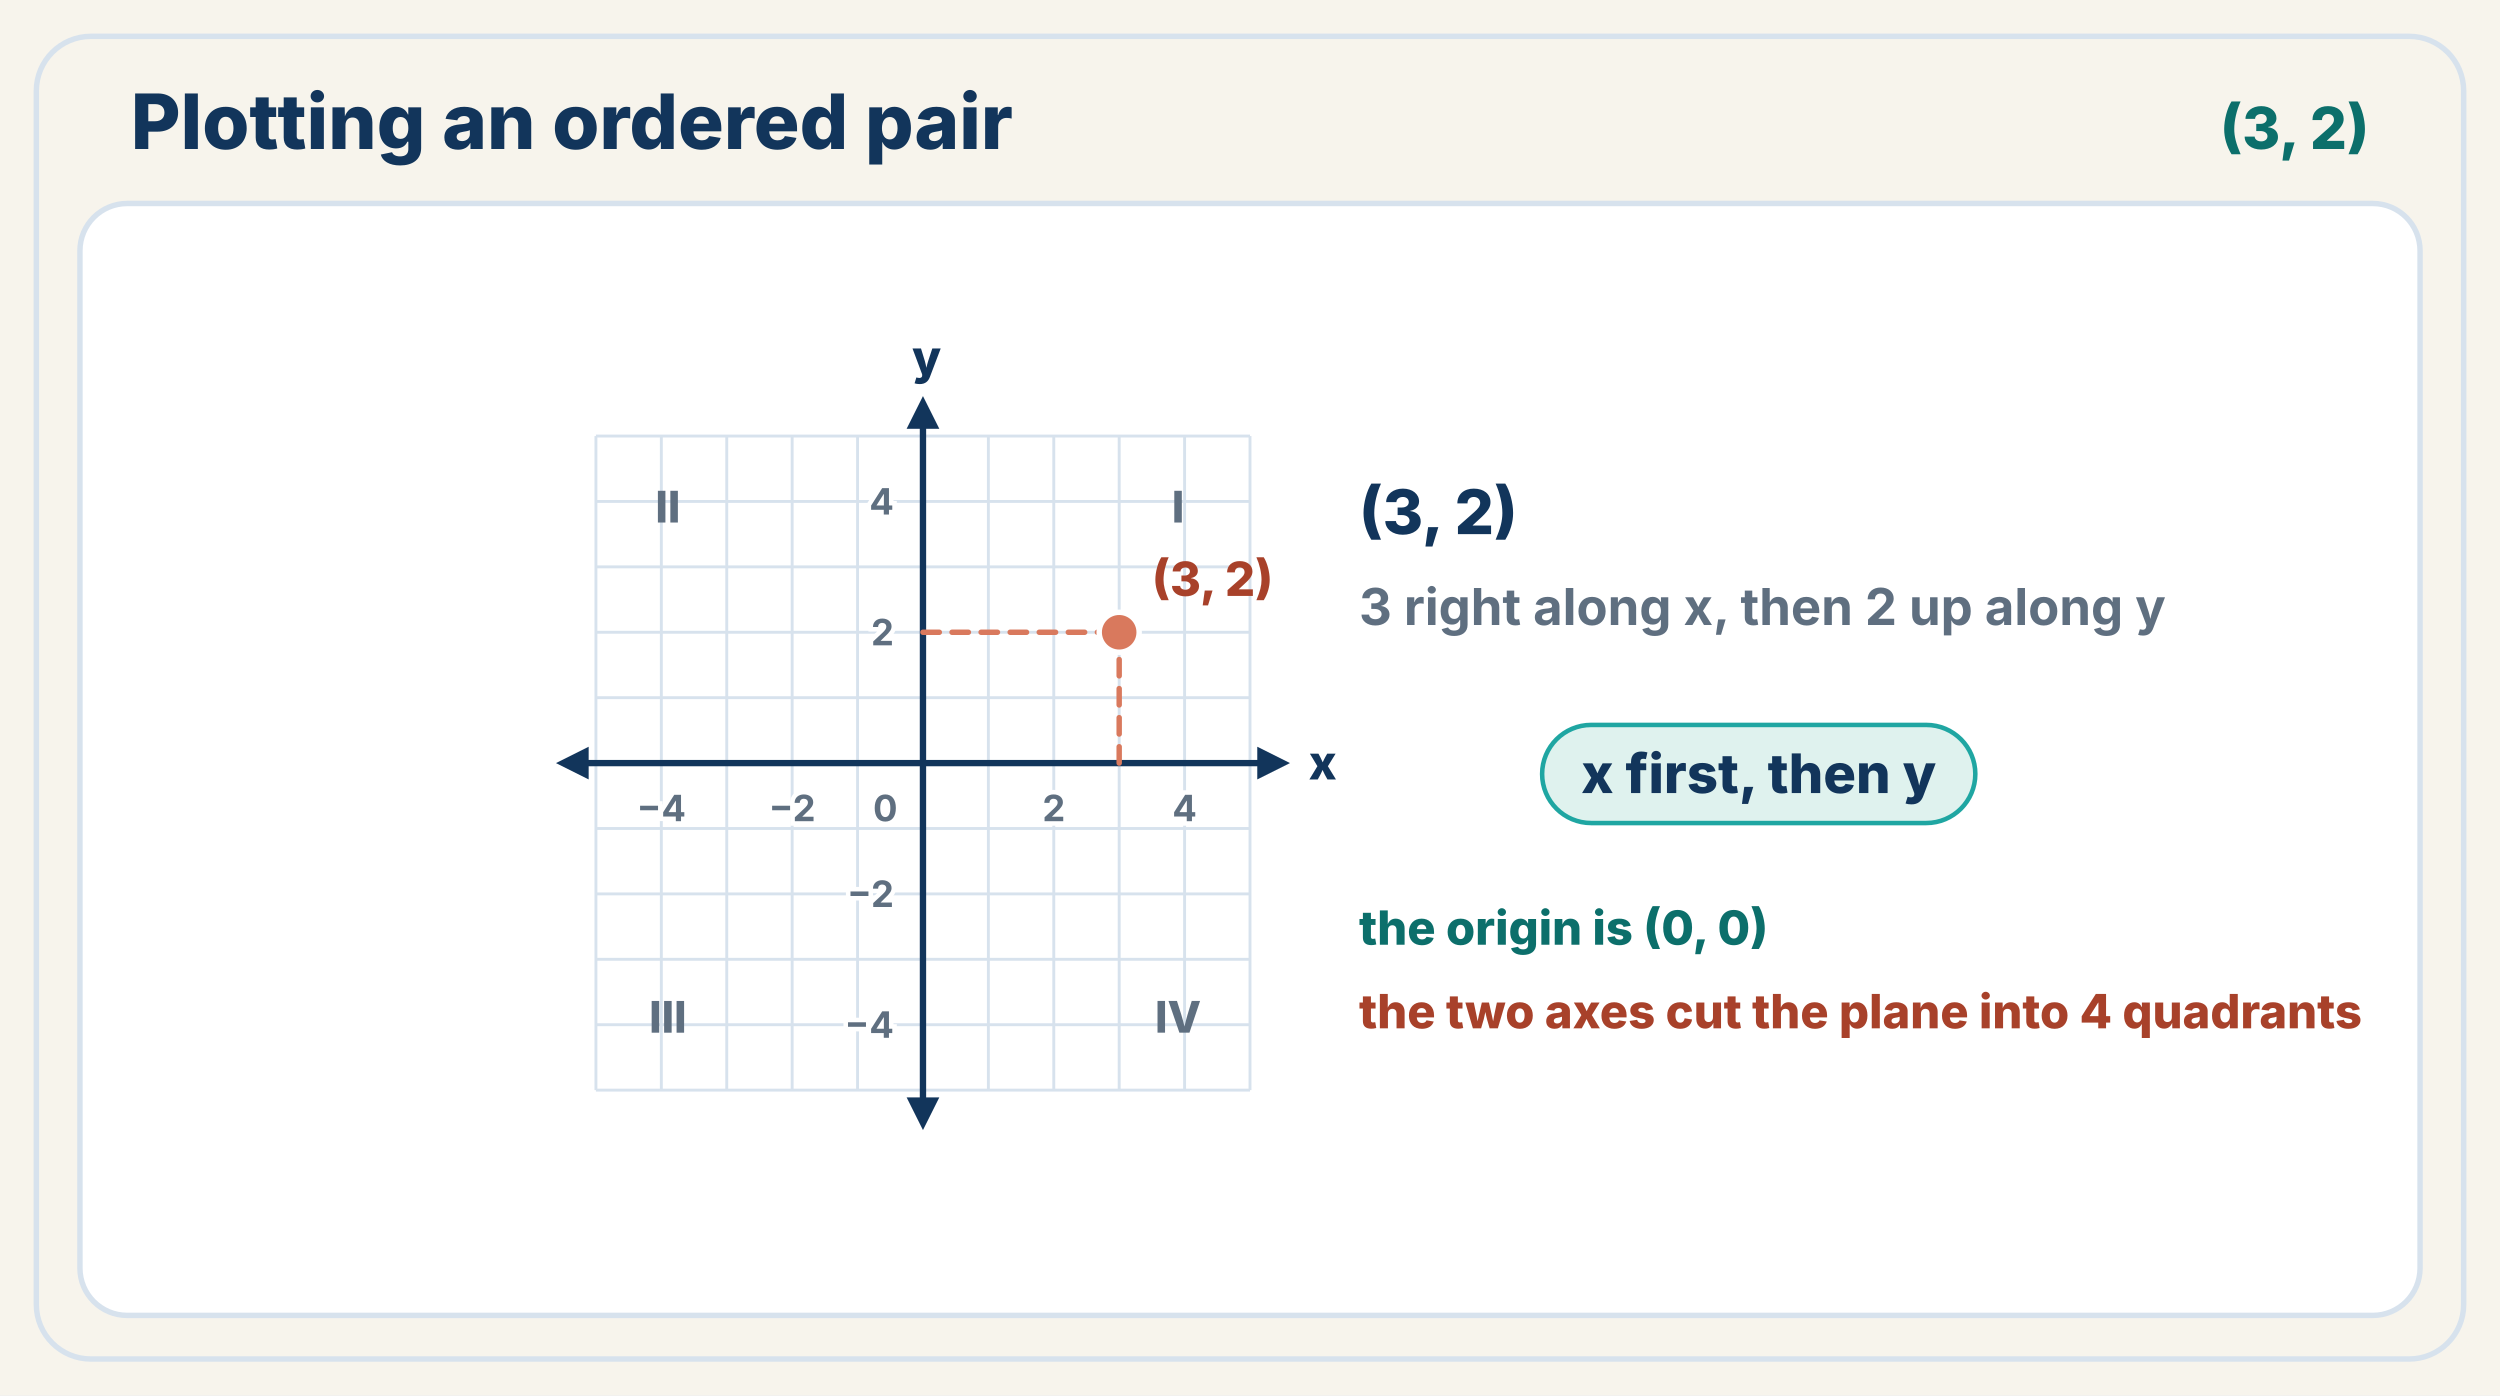
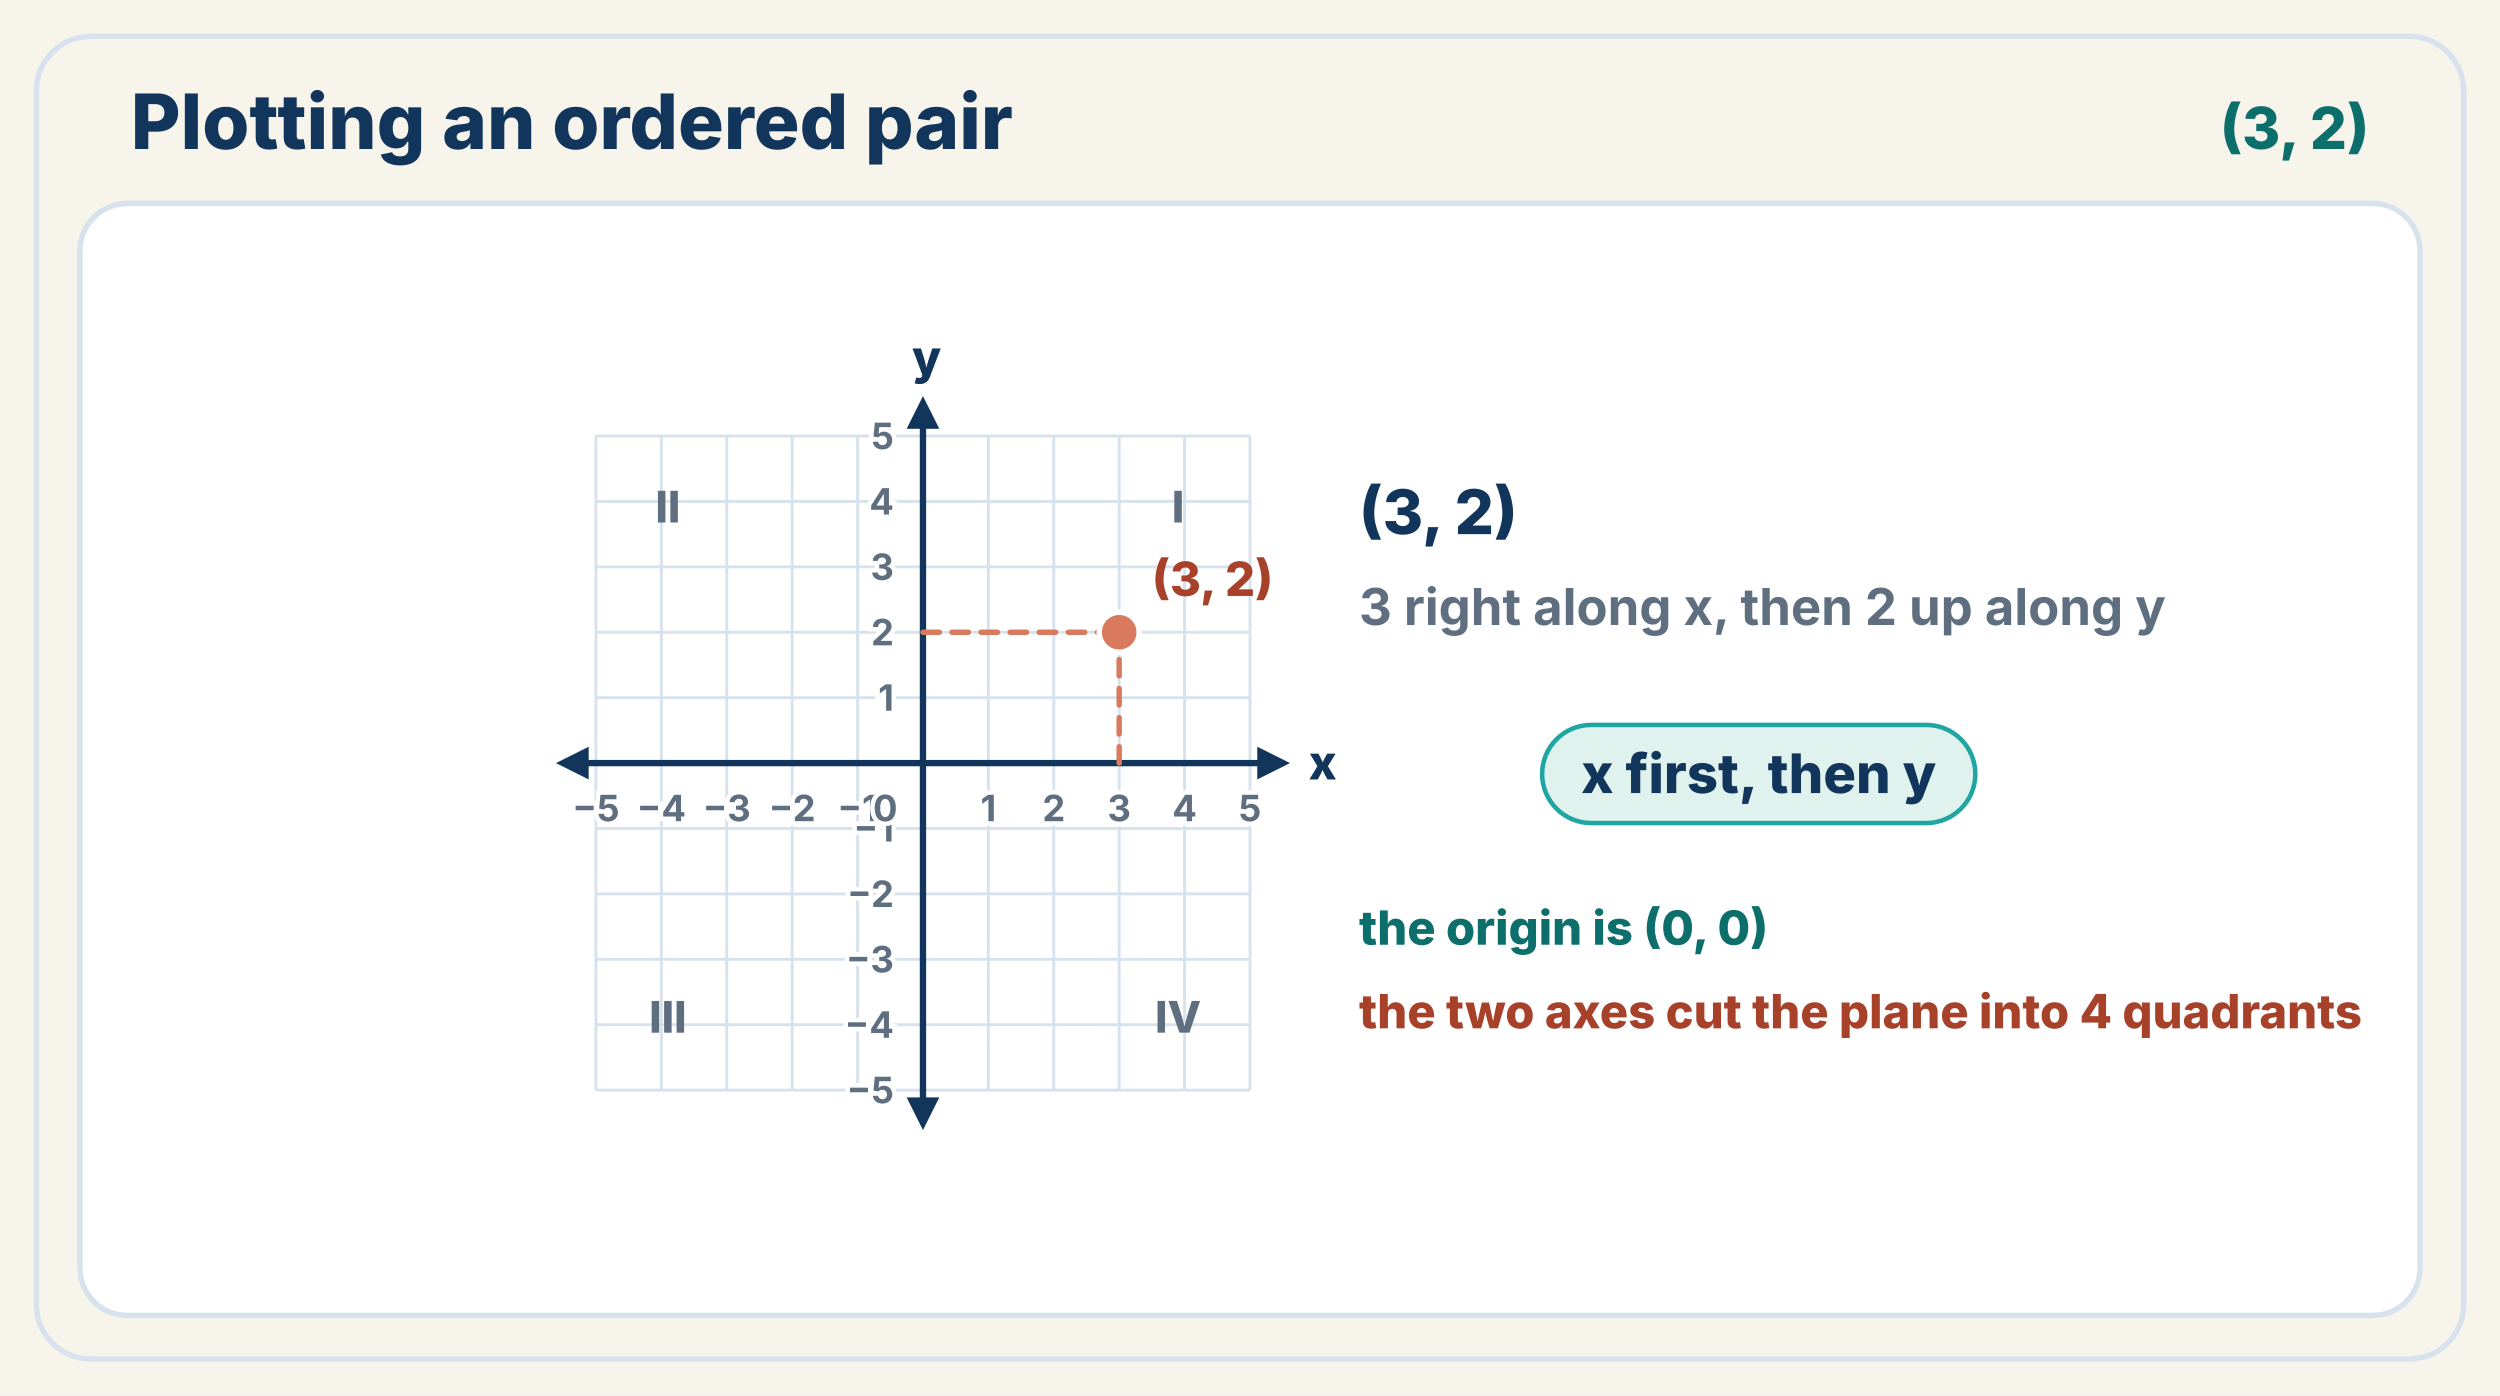
<svg xmlns="http://www.w3.org/2000/svg" viewBox="0 0 1376 768" width="1376" height="768" role="img" aria-labelledby="coordinatePlane-content-title">
  <rect x="0" y="0" width="1376" height="768" rx="0" fill="#f7f4ec" />
  <rect x="20" y="20" width="1336" height="728" rx="30" fill="none" stroke="#d7e2ed" stroke-width="3" />
  <text x="72" y="82" font-family="Outfit, 'Hanken Grotesk', system-ui, -apple-system, 'Segoe UI', sans-serif" font-size="42" font-weight="800" fill="#12355b" text-anchor="start">Plotting an ordered pair</text>
  <text x="1304" y="82" font-family="Outfit, 'Hanken Grotesk', system-ui, -apple-system, 'Segoe UI', sans-serif" font-size="32" font-weight="800" fill="#0c6f6b" text-anchor="end">(3, 2)</text>
  <rect x="44" y="112" width="1288" height="612" rx="26" fill="#ffffff" stroke="#d7e2ed" stroke-width="3" />
  <g transform="translate(88 190) scale(1)">
    <rect x="240" y="50" width="360" height="360" rx="0" fill="#ffffff" />
    <line x1="240" y1="50" x2="240" y2="410" stroke="#d7e2ed" stroke-width="1.6" stroke-linecap="butt" />
    <line x1="240" y1="410" x2="600" y2="410" stroke="#d7e2ed" stroke-width="1.6" stroke-linecap="butt" />
    <line x1="276" y1="50" x2="276" y2="410" stroke="#d7e2ed" stroke-width="1.6" stroke-linecap="butt" />
    <line x1="240" y1="374" x2="600" y2="374" stroke="#d7e2ed" stroke-width="1.6" stroke-linecap="butt" />
    <line x1="312" y1="50" x2="312" y2="410" stroke="#d7e2ed" stroke-width="1.6" stroke-linecap="butt" />
    <line x1="240" y1="338" x2="600" y2="338" stroke="#d7e2ed" stroke-width="1.6" stroke-linecap="butt" />
    <line x1="348" y1="50" x2="348" y2="410" stroke="#d7e2ed" stroke-width="1.6" stroke-linecap="butt" />
    <line x1="240" y1="302" x2="600" y2="302" stroke="#d7e2ed" stroke-width="1.6" stroke-linecap="butt" />
    <line x1="384" y1="50" x2="384" y2="410" stroke="#d7e2ed" stroke-width="1.6" stroke-linecap="butt" />
    <line x1="240" y1="266" x2="600" y2="266" stroke="#d7e2ed" stroke-width="1.6" stroke-linecap="butt" />
    <line x1="420" y1="50" x2="420" y2="410" stroke="#d7e2ed" stroke-width="0.1" stroke-linecap="butt" />
    <line x1="240" y1="230" x2="600" y2="230" stroke="#d7e2ed" stroke-width="0.1" stroke-linecap="butt" />
    <line x1="456" y1="50" x2="456" y2="410" stroke="#d7e2ed" stroke-width="1.6" stroke-linecap="butt" />
    <line x1="240" y1="194" x2="600" y2="194" stroke="#d7e2ed" stroke-width="1.6" stroke-linecap="butt" />
    <line x1="492" y1="50" x2="492" y2="410" stroke="#d7e2ed" stroke-width="1.6" stroke-linecap="butt" />
    <line x1="240" y1="158" x2="600" y2="158" stroke="#d7e2ed" stroke-width="1.6" stroke-linecap="butt" />
    <line x1="528" y1="50" x2="528" y2="410" stroke="#d7e2ed" stroke-width="1.6" stroke-linecap="butt" />
    <line x1="240" y1="122" x2="600" y2="122" stroke="#d7e2ed" stroke-width="1.6" stroke-linecap="butt" />
    <line x1="564" y1="50" x2="564" y2="410" stroke="#d7e2ed" stroke-width="1.6" stroke-linecap="butt" />
    <line x1="240" y1="86" x2="600" y2="86" stroke="#d7e2ed" stroke-width="1.6" stroke-linecap="butt" />
    <line x1="600" y1="50" x2="600" y2="410" stroke="#d7e2ed" stroke-width="1.6" stroke-linecap="butt" />
    <line x1="240" y1="50" x2="600" y2="50" stroke="#d7e2ed" stroke-width="1.6" stroke-linecap="butt" />
    <line x1="226" y1="230" x2="614" y2="230" stroke="#12355b" stroke-width="3.5" stroke-linecap="round" />
    <line x1="420" y1="36" x2="420" y2="424" stroke="#12355b" stroke-width="3.5" stroke-linecap="round" />
    <polygon points="622,230 604,221 604,239" fill="#12355b" />
    <polygon points="218,230 236,221 236,239" fill="#12355b" />
    <polygon points="420,28 411,46 429,46" fill="#12355b" />
    <polygon points="420,432 411,414 429,414" fill="#12355b" />
+     <text x="240" y="262" font-family="Outfit, 'Hanken Grotesk', system-ui, -apple-system, 'Segoe UI', sans-serif" font-size="20" font-weight="700" fill="#5f6f80" text-anchor="middle" stroke="#ffffff" stroke-width="5" paint-order="stroke">−5</text>
+     <text x="404" y="417.2" font-family="Outfit, 'Hanken Grotesk', system-ui, -apple-system, 'Segoe UI', sans-serif" font-size="20" font-weight="700" fill="#5f6f80" text-anchor="end" stroke="#ffffff" stroke-width="5" paint-order="stroke">−5</text>
    <text x="276" y="262" font-family="Outfit, 'Hanken Grotesk', system-ui, -apple-system, 'Segoe UI', sans-serif" font-size="20" font-weight="700" fill="#5f6f80" text-anchor="middle" stroke="#ffffff" stroke-width="5" paint-order="stroke">−4</text>
    <text x="404" y="381.2" font-family="Outfit, 'Hanken Grotesk', system-ui, -apple-system, 'Segoe UI', sans-serif" font-size="20" font-weight="700" fill="#5f6f80" text-anchor="end" stroke="#ffffff" stroke-width="5" paint-order="stroke">−4</text>
+     <text x="312" y="262" font-family="Outfit, 'Hanken Grotesk', system-ui, -apple-system, 'Segoe UI', sans-serif" font-size="20" font-weight="700" fill="#5f6f80" text-anchor="middle" stroke="#ffffff" stroke-width="5" paint-order="stroke">−3</text>
+     <text x="404" y="345.2" font-family="Outfit, 'Hanken Grotesk', system-ui, -apple-system, 'Segoe UI', sans-serif" font-size="20" font-weight="700" fill="#5f6f80" text-anchor="end" stroke="#ffffff" stroke-width="5" paint-order="stroke">−3</text>
    <text x="348" y="262" font-family="Outfit, 'Hanken Grotesk', system-ui, -apple-system, 'Segoe UI', sans-serif" font-size="20" font-weight="700" fill="#5f6f80" text-anchor="middle" stroke="#ffffff" stroke-width="5" paint-order="stroke">−2</text>
    <text x="404" y="309.2" font-family="Outfit, 'Hanken Grotesk', system-ui, -apple-system, 'Segoe UI', sans-serif" font-size="20" font-weight="700" fill="#5f6f80" text-anchor="end" stroke="#ffffff" stroke-width="5" paint-order="stroke">−2</text>
+     <text x="384" y="262" font-family="Outfit, 'Hanken Grotesk', system-ui, -apple-system, 'Segoe UI', sans-serif" font-size="20" font-weight="700" fill="#5f6f80" text-anchor="middle" stroke="#ffffff" stroke-width="5" paint-order="stroke">−1</text>
+     <text x="404" y="273.2" font-family="Outfit, 'Hanken Grotesk', system-ui, -apple-system, 'Segoe UI', sans-serif" font-size="20" font-weight="700" fill="#5f6f80" text-anchor="end" stroke="#ffffff" stroke-width="5" paint-order="stroke">−1</text>
+     <text x="456" y="262" font-family="Outfit, 'Hanken Grotesk', system-ui, -apple-system, 'Segoe UI', sans-serif" font-size="20" font-weight="700" fill="#5f6f80" text-anchor="middle" stroke="#ffffff" stroke-width="5" paint-order="stroke">1</text>
+     <text x="404" y="201.2" font-family="Outfit, 'Hanken Grotesk', system-ui, -apple-system, 'Segoe UI', sans-serif" font-size="20" font-weight="700" fill="#5f6f80" text-anchor="end" stroke="#ffffff" stroke-width="5" paint-order="stroke">1</text>
    <text x="492" y="262" font-family="Outfit, 'Hanken Grotesk', system-ui, -apple-system, 'Segoe UI', sans-serif" font-size="20" font-weight="700" fill="#5f6f80" text-anchor="middle" stroke="#ffffff" stroke-width="5" paint-order="stroke">2</text>
    <text x="404" y="165.2" font-family="Outfit, 'Hanken Grotesk', system-ui, -apple-system, 'Segoe UI', sans-serif" font-size="20" font-weight="700" fill="#5f6f80" text-anchor="end" stroke="#ffffff" stroke-width="5" paint-order="stroke">2</text>
+     <text x="528" y="262" font-family="Outfit, 'Hanken Grotesk', system-ui, -apple-system, 'Segoe UI', sans-serif" font-size="20" font-weight="700" fill="#5f6f80" text-anchor="middle" stroke="#ffffff" stroke-width="5" paint-order="stroke">3</text>
+     <text x="404" y="129.2" font-family="Outfit, 'Hanken Grotesk', system-ui, -apple-system, 'Segoe UI', sans-serif" font-size="20" font-weight="700" fill="#5f6f80" text-anchor="end" stroke="#ffffff" stroke-width="5" paint-order="stroke">3</text>
    <text x="564" y="262" font-family="Outfit, 'Hanken Grotesk', system-ui, -apple-system, 'Segoe UI', sans-serif" font-size="20" font-weight="700" fill="#5f6f80" text-anchor="middle" stroke="#ffffff" stroke-width="5" paint-order="stroke">4</text>
    <text x="404" y="93.2" font-family="Outfit, 'Hanken Grotesk', system-ui, -apple-system, 'Segoe UI', sans-serif" font-size="20" font-weight="700" fill="#5f6f80" text-anchor="end" stroke="#ffffff" stroke-width="5" paint-order="stroke">4</text>
+     <text x="600" y="262" font-family="Outfit, 'Hanken Grotesk', system-ui, -apple-system, 'Segoe UI', sans-serif" font-size="20" font-weight="700" fill="#5f6f80" text-anchor="middle" stroke="#ffffff" stroke-width="5" paint-order="stroke">5</text>
+     <text x="404" y="57.2" font-family="Outfit, 'Hanken Grotesk', system-ui, -apple-system, 'Segoe UI', sans-serif" font-size="20" font-weight="700" fill="#5f6f80" text-anchor="end" stroke="#ffffff" stroke-width="5" paint-order="stroke">5</text>
    <text x="406" y="262" font-family="Outfit, 'Hanken Grotesk', system-ui, -apple-system, 'Segoe UI', sans-serif" font-size="20" font-weight="700" fill="#5f6f80" text-anchor="end" stroke="#ffffff" stroke-width="5" paint-order="stroke">0</text>
    <text x="640" y="239" font-family="Outfit, 'Hanken Grotesk', system-ui, -apple-system, 'Segoe UI', sans-serif" font-size="26" font-weight="800" fill="#12355b" text-anchor="middle">x</text>
    <text x="422" y="16" font-family="Outfit, 'Hanken Grotesk', system-ui, -apple-system, 'Segoe UI', sans-serif" font-size="26" font-weight="800" fill="#12355b" text-anchor="middle">y</text>
    <text x="560.4" y="97.6" font-family="Outfit, 'Hanken Grotesk', system-ui, -apple-system, 'Segoe UI', sans-serif" font-size="24" font-weight="800" fill="#5f6f80" text-anchor="middle">I</text>
    <text x="279.6" y="97.6" font-family="Outfit, 'Hanken Grotesk', system-ui, -apple-system, 'Segoe UI', sans-serif" font-size="24" font-weight="800" fill="#5f6f80" text-anchor="middle">II</text>
    <text x="279.6" y="378.4" font-family="Outfit, 'Hanken Grotesk', system-ui, -apple-system, 'Segoe UI', sans-serif" font-size="24" font-weight="800" fill="#5f6f80" text-anchor="middle">III</text>
    <text x="560.4" y="378.4" font-family="Outfit, 'Hanken Grotesk', system-ui, -apple-system, 'Segoe UI', sans-serif" font-size="24" font-weight="800" fill="#5f6f80" text-anchor="middle">IV</text>
    <line x1="420" y1="158" x2="528" y2="158" stroke="#d9795d" stroke-width="3" stroke-linecap="round" stroke-dasharray="9 7" />
    <line x1="528" y1="230" x2="528" y2="158" stroke="#d9795d" stroke-width="3" stroke-linecap="round" stroke-dasharray="9 7" />
    <circle cx="528" cy="158" r="11" fill="#d9795d" stroke="#ffffff" stroke-width="3" />
    <text x="546" y="138" font-family="Outfit, 'Hanken Grotesk', system-ui, -apple-system, 'Segoe UI', sans-serif" font-size="26" font-weight="800" fill="#a8412a" text-anchor="start">(3, 2)</text>
    <text x="660" y="104" font-family="Outfit, 'Hanken Grotesk', system-ui, -apple-system, 'Segoe UI', sans-serif" font-size="34" font-weight="800" fill="#12355b" text-anchor="start">(3, 2)</text>
    <text x="660" y="154" font-family="Outfit, 'Hanken Grotesk', system-ui, -apple-system, 'Segoe UI', sans-serif" font-size="28" font-weight="700" fill="#5f6f80" text-anchor="start">3 right along x, then 2 up along y</text>
    <rect x="760.784" y="209" width="238.432" height="54" rx="27" fill="#dff2ee" stroke="#1fa6a2" stroke-width="2.5" />
    <text x="880" y="246.5" font-family="Outfit, 'Hanken Grotesk', system-ui, -apple-system, 'Segoe UI', sans-serif" font-size="30" font-weight="800" fill="#12355b" text-anchor="middle">x first, then y</text>
    <text x="660" y="330" font-family="Outfit, 'Hanken Grotesk', system-ui, -apple-system, 'Segoe UI', sans-serif" font-size="26" font-weight="800" fill="#0c6f6b" text-anchor="start">the origin is (0, 0)</text>
    <text x="660" y="376" font-family="Outfit, 'Hanken Grotesk', system-ui, -apple-system, 'Segoe UI', sans-serif" font-size="26" font-weight="800" fill="#a8412a" text-anchor="start">the two axes cut the plane into 4 quadrants</text>
  </g>
</svg>
